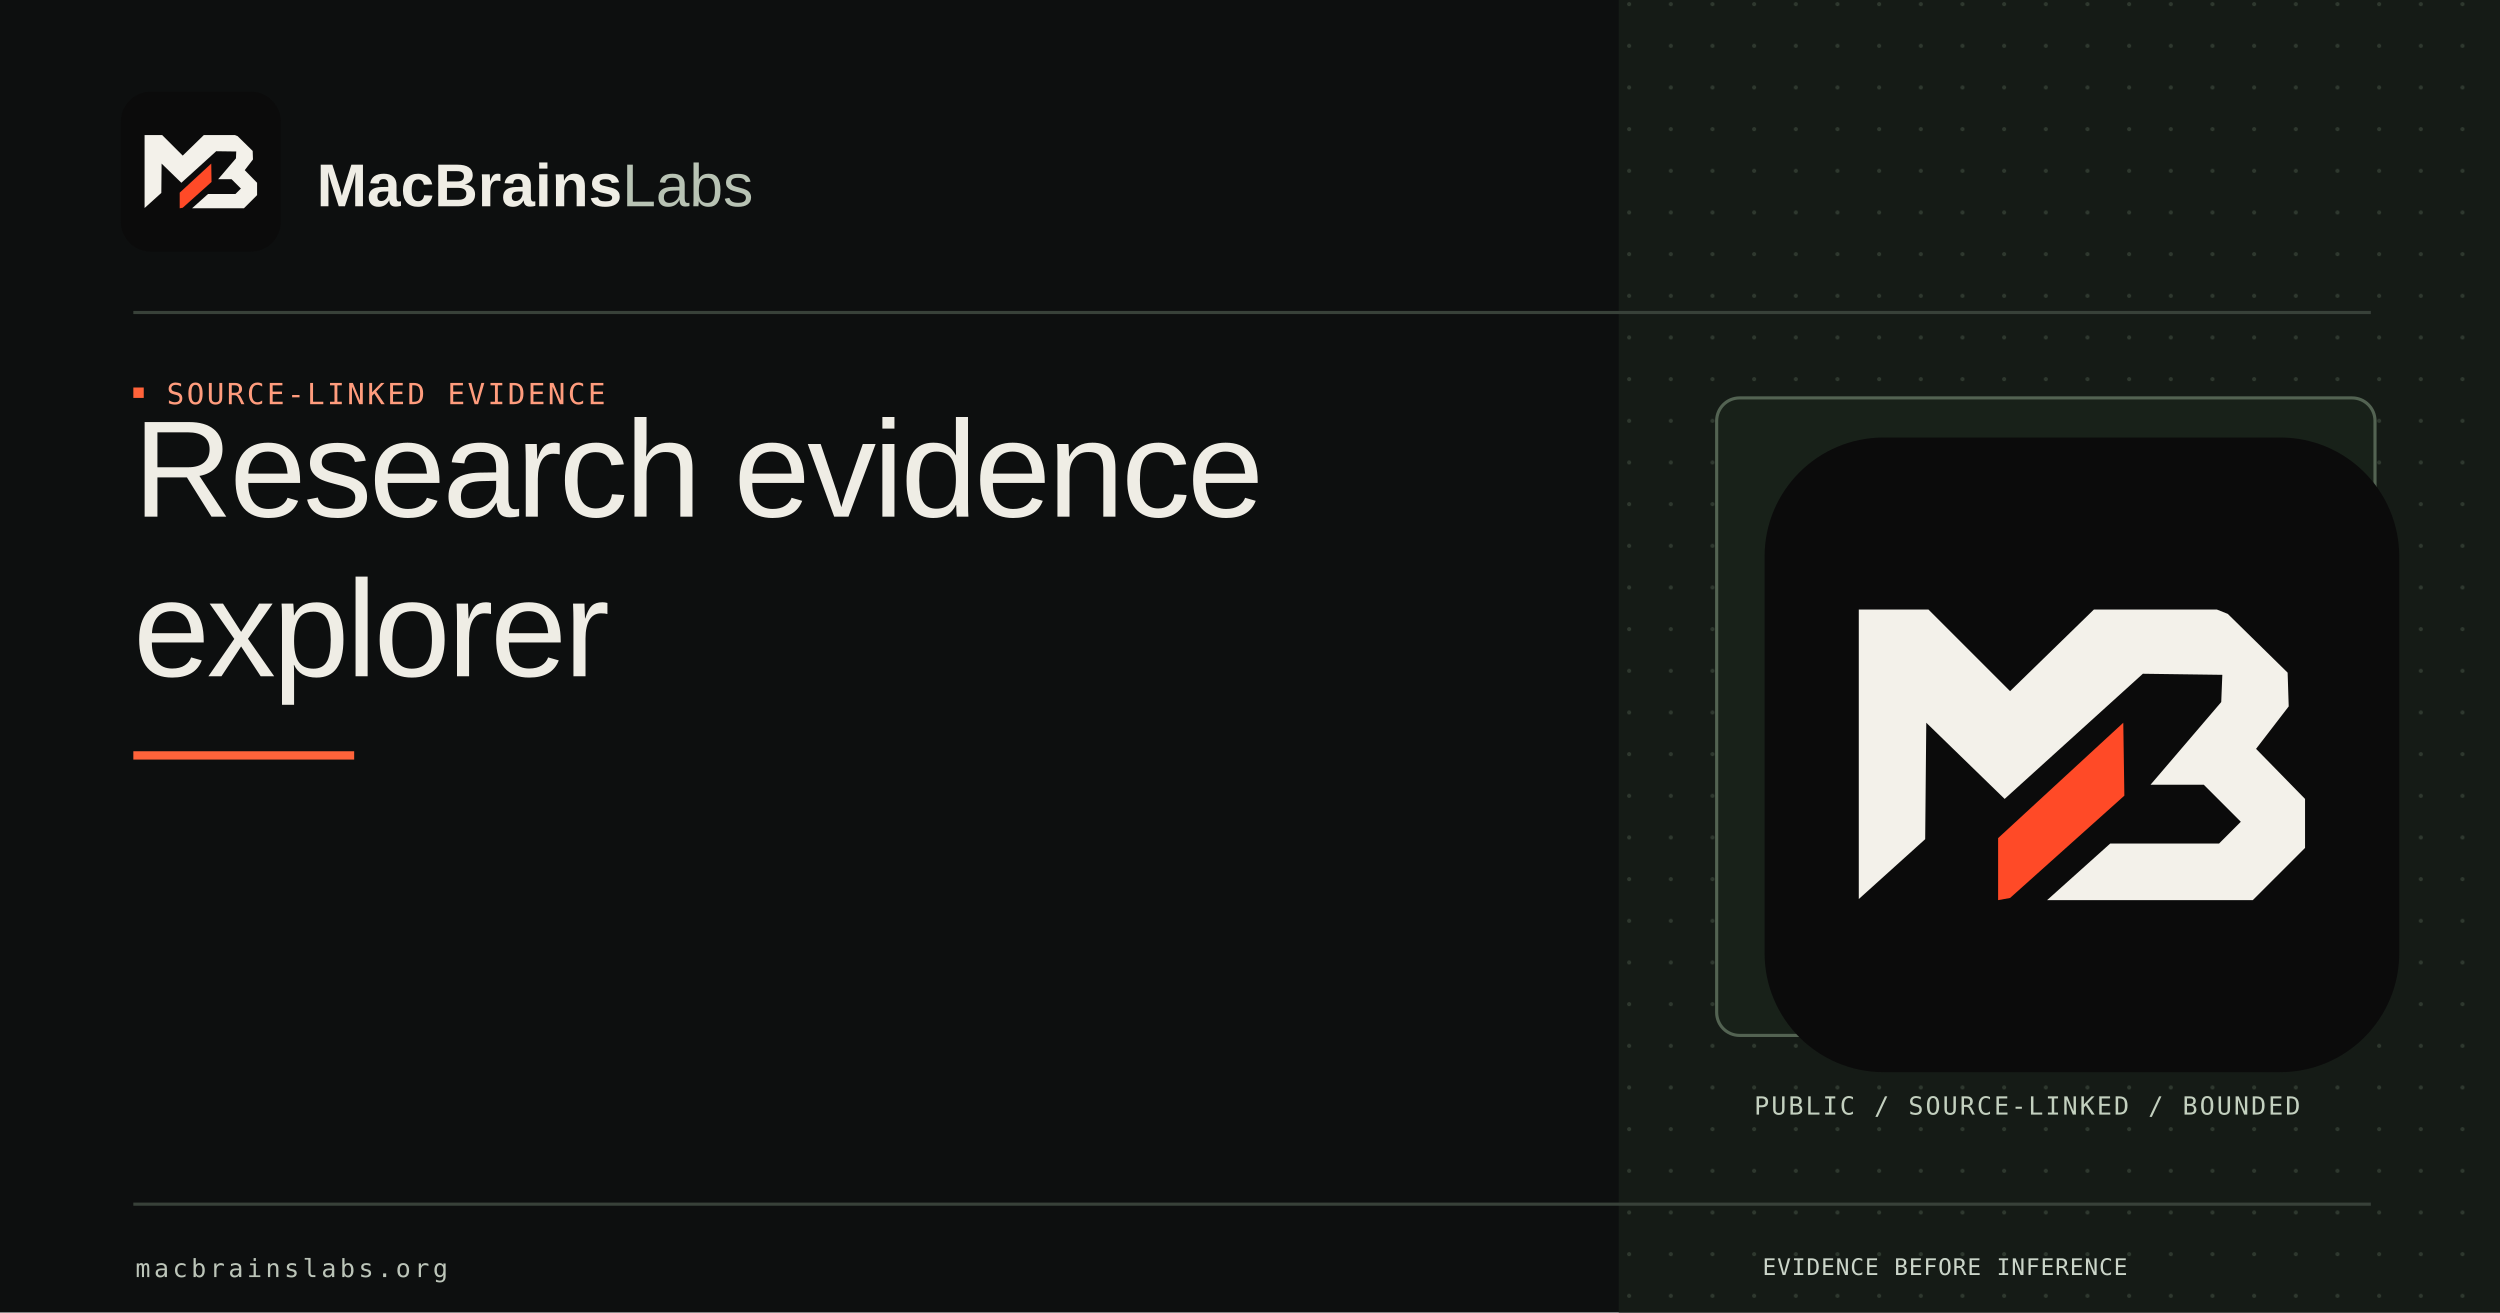
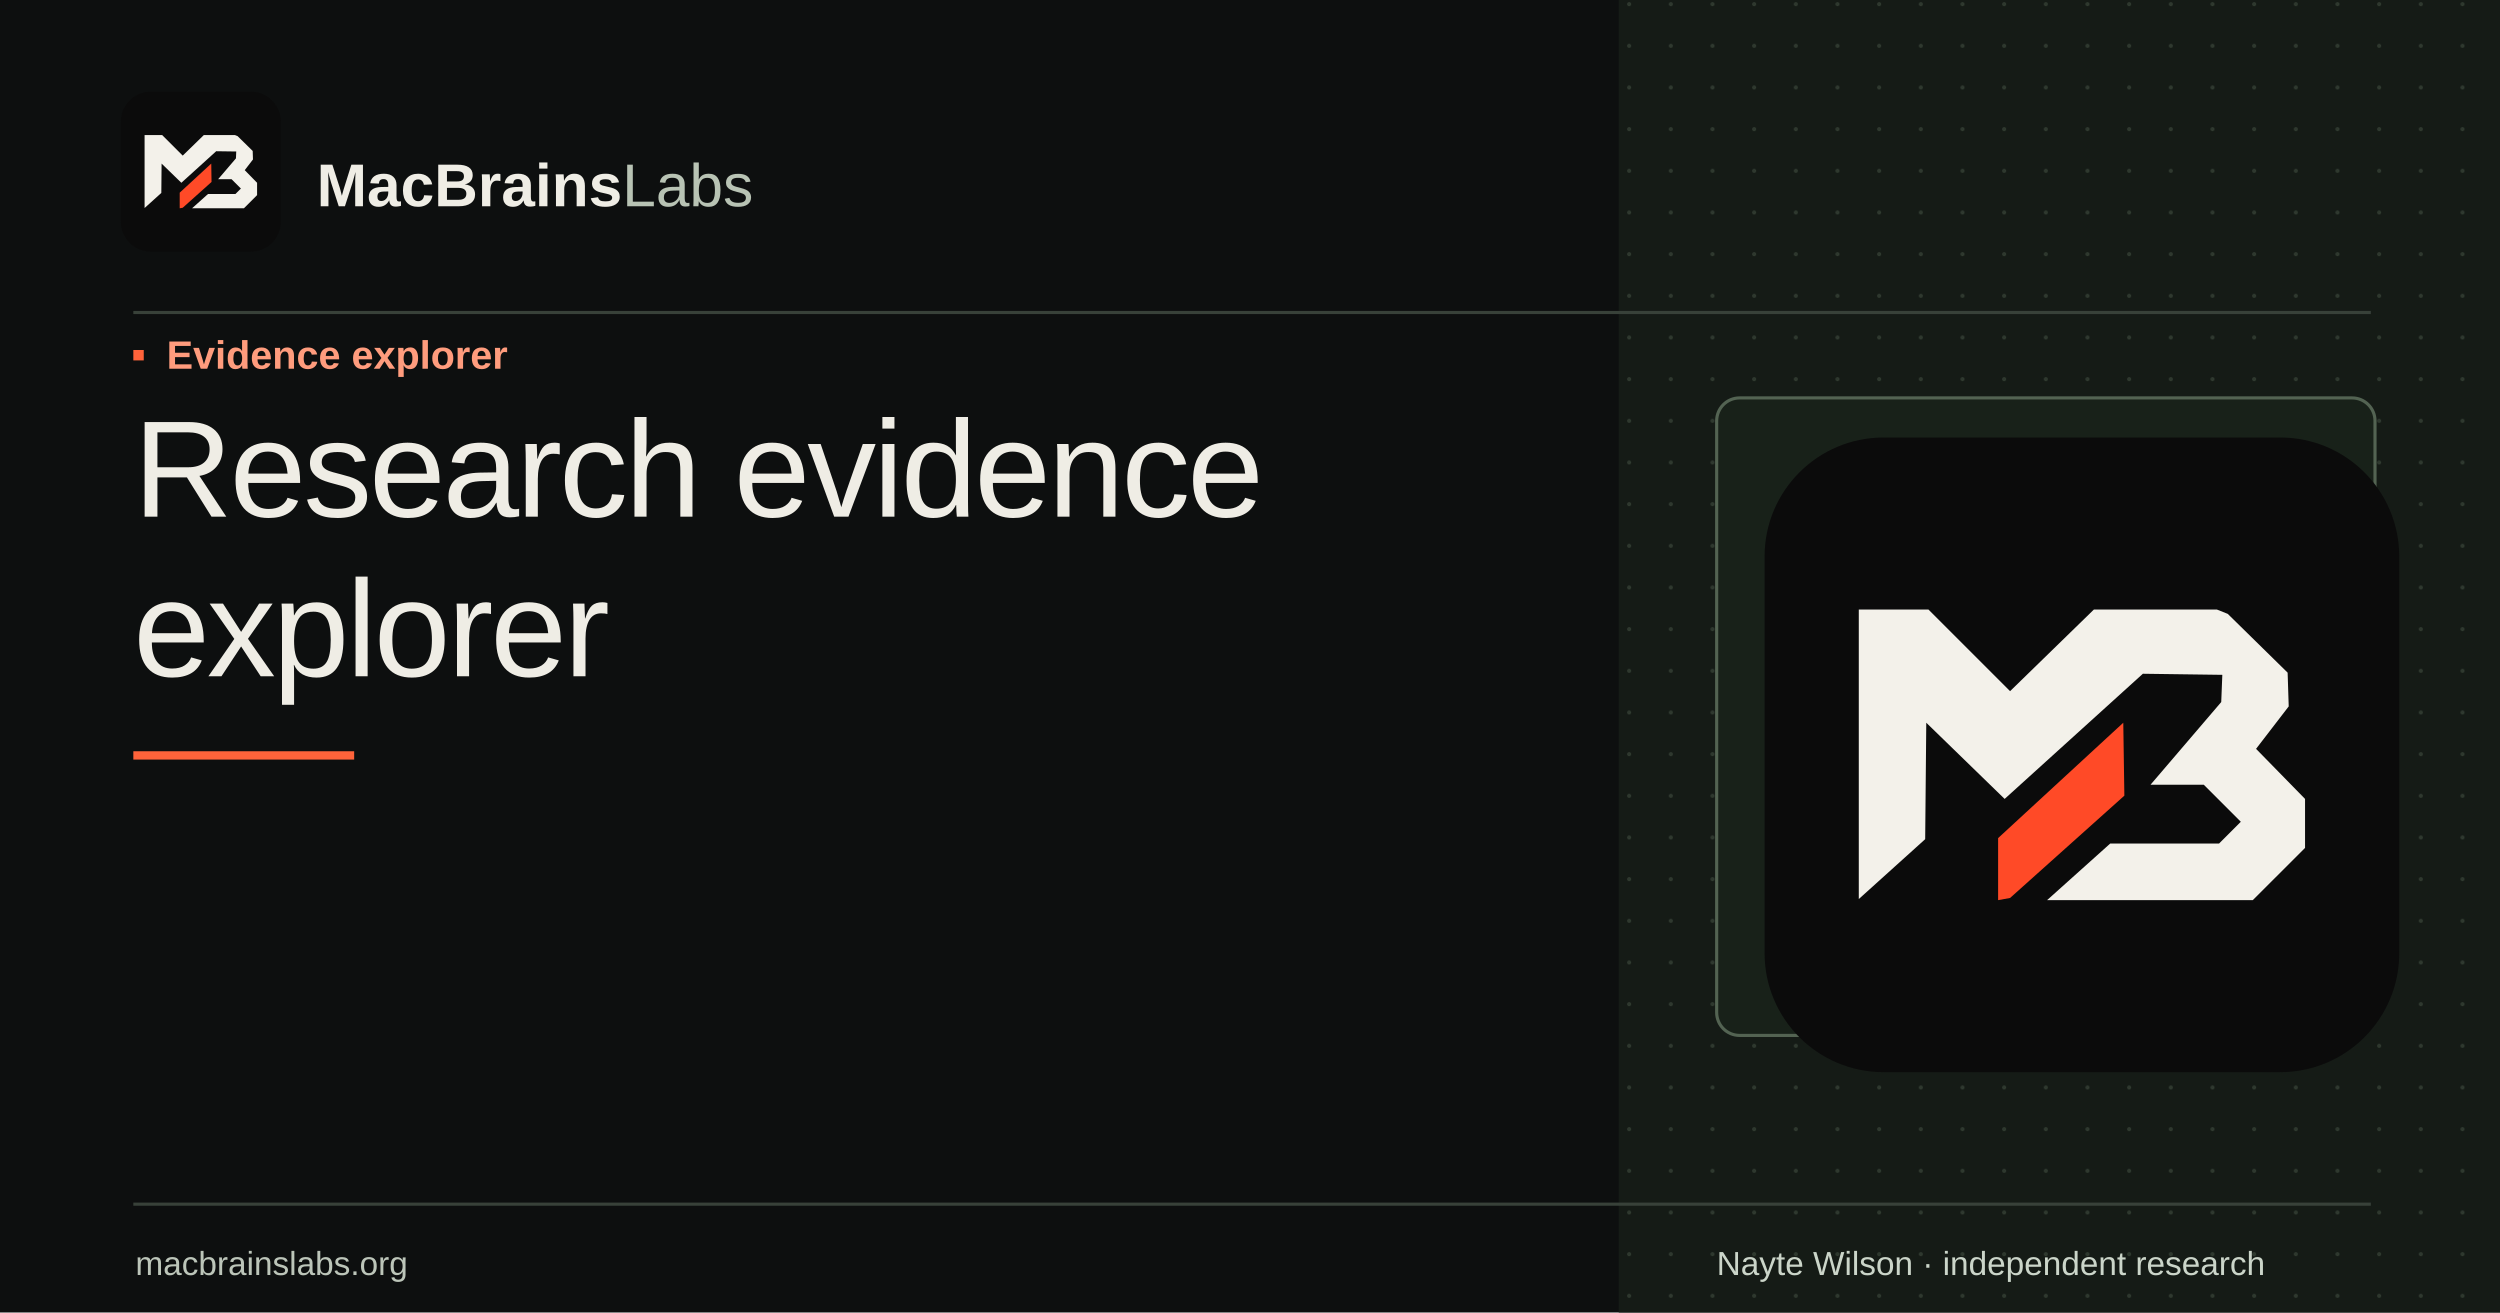
<svg xmlns="http://www.w3.org/2000/svg" width="1200" height="630" viewBox="0 0 1200 630">
  <defs>
    <pattern id="dots" width="20" height="20" patternUnits="userSpaceOnUse">
      <circle cx="2" cy="2" r="1" fill="#4c5a4b" opacity=".46" />
    </pattern>
  </defs>
  <rect width="1200" height="630" fill="#0d0f0f" />
  <rect x="777" y="0" width="423" height="630" fill="#151b16" />
  <rect x="777" y="0" width="423" height="630" fill="url(#dots)" />
  <path d="M64 150H1138 M64 578H1138" stroke="#384139" stroke-width="1.5" />
  <g transform="translate(58 44) scale(.15)">
    <rect width="512" height="512" rx="96" fill="#0B0B0B" />
    <g transform="translate(76 138.7805) scale(0.8780488)">
      <path fill="#F3F1EA" d="M0,0 L0,266 L61,211 L62,104 L134,174 L261,59 L334,60 L333,85 L268,161 L317,161 L351,195 L331,215 L231,215 L173,267 L362,267 L410,219 L410,174 L365,128 L395,89 L394,58 L339,4 L329,0 L216,0 L139,75 L64,0 Z" />
      <path fill="#FF4A27" d="M243,104 L128,210 L128,267 L139,265 L244,171 Z" />
    </g>
  </g>
  <text x="152" y="99" font-family="Arial,Helvetica,sans-serif" font-size="29" font-weight="650" fill="#efede5">MacBrains<tspan font-weight="400" fill="#b8c3b4"> Labs</tspan>
  </text>
-   <rect x="64" y="186" width="5" height="5" fill="#ff633a" />
-   <text x="80" y="194" font-family="monospace" font-size="14" letter-spacing="1.2" fill="#ff9c7d">SOURCE-LINKED EVIDENCE</text>
+   <rect x="64" y="168" width="5" height="5" fill="#ff633a" />
+   <text x="80" y="177" font-family="Arial,Helvetica,sans-serif" font-size="19" font-weight="600" fill="#ff9c7d">Evidence explorer</text>
  <text x="64" y="248.0" font-family="Arial,Helvetica,sans-serif" font-size="66" font-weight="500" letter-spacing="-1.4" fill="#efede5">Research evidence</text>
  <text x="64" y="324.6" font-family="Arial,Helvetica,sans-serif" font-size="66" font-weight="500" letter-spacing="-1.4" fill="#efede5">explorer</text>
  <path d="M64 362.6 H170" stroke="#ff633a" stroke-width="4" />
  <rect x="824" y="191" width="316" height="306" fill="#182119" rx="11" stroke="#536352" stroke-width="1.5" />
  <g transform="translate(847 210) scale(.595)">
    <rect width="512" height="512" rx="96" fill="#0B0B0B" />
    <g transform="translate(76 138.7805) scale(0.8780488)">
      <path fill="#F3F1EA" d="M0,0 L0,266 L61,211 L62,104 L134,174 L261,59 L334,60 L333,85 L268,161 L317,161 L351,195 L331,215 L231,215 L173,267 L362,267 L410,219 L410,174 L365,128 L395,89 L394,58 L339,4 L329,0 L216,0 L139,75 L64,0 Z" />
      <path fill="#FF4A27" d="M243,104 L128,210 L128,267 L139,265 L244,171 Z" />
    </g>
  </g>
-   <text x="842" y="535" font-family="monospace" font-size="12" letter-spacing="1" fill="#c3d0bf">PUBLIC / SOURCE-LINKED / BOUNDED</text>
-   <text x="65" y="613" font-family="monospace" font-size="12" letter-spacing="1.7" fill="#bcc5b9">macbrainslabs.org</text>
-   <text x="846" y="612" font-family="monospace" font-size="11" letter-spacing=".4" fill="#cbd5c9">EVIDENCE BEFORE INFERENCE</text>
+   <text x="65" y="612" font-family="Arial,Helvetica,sans-serif" font-size="16" fill="#bcc5b9">macbrainslabs.org</text>
+   <text x="824" y="612" font-family="Arial,Helvetica,sans-serif" font-size="16" fill="#cbd5c9">Nayte Wilson · independent research</text>
</svg>
